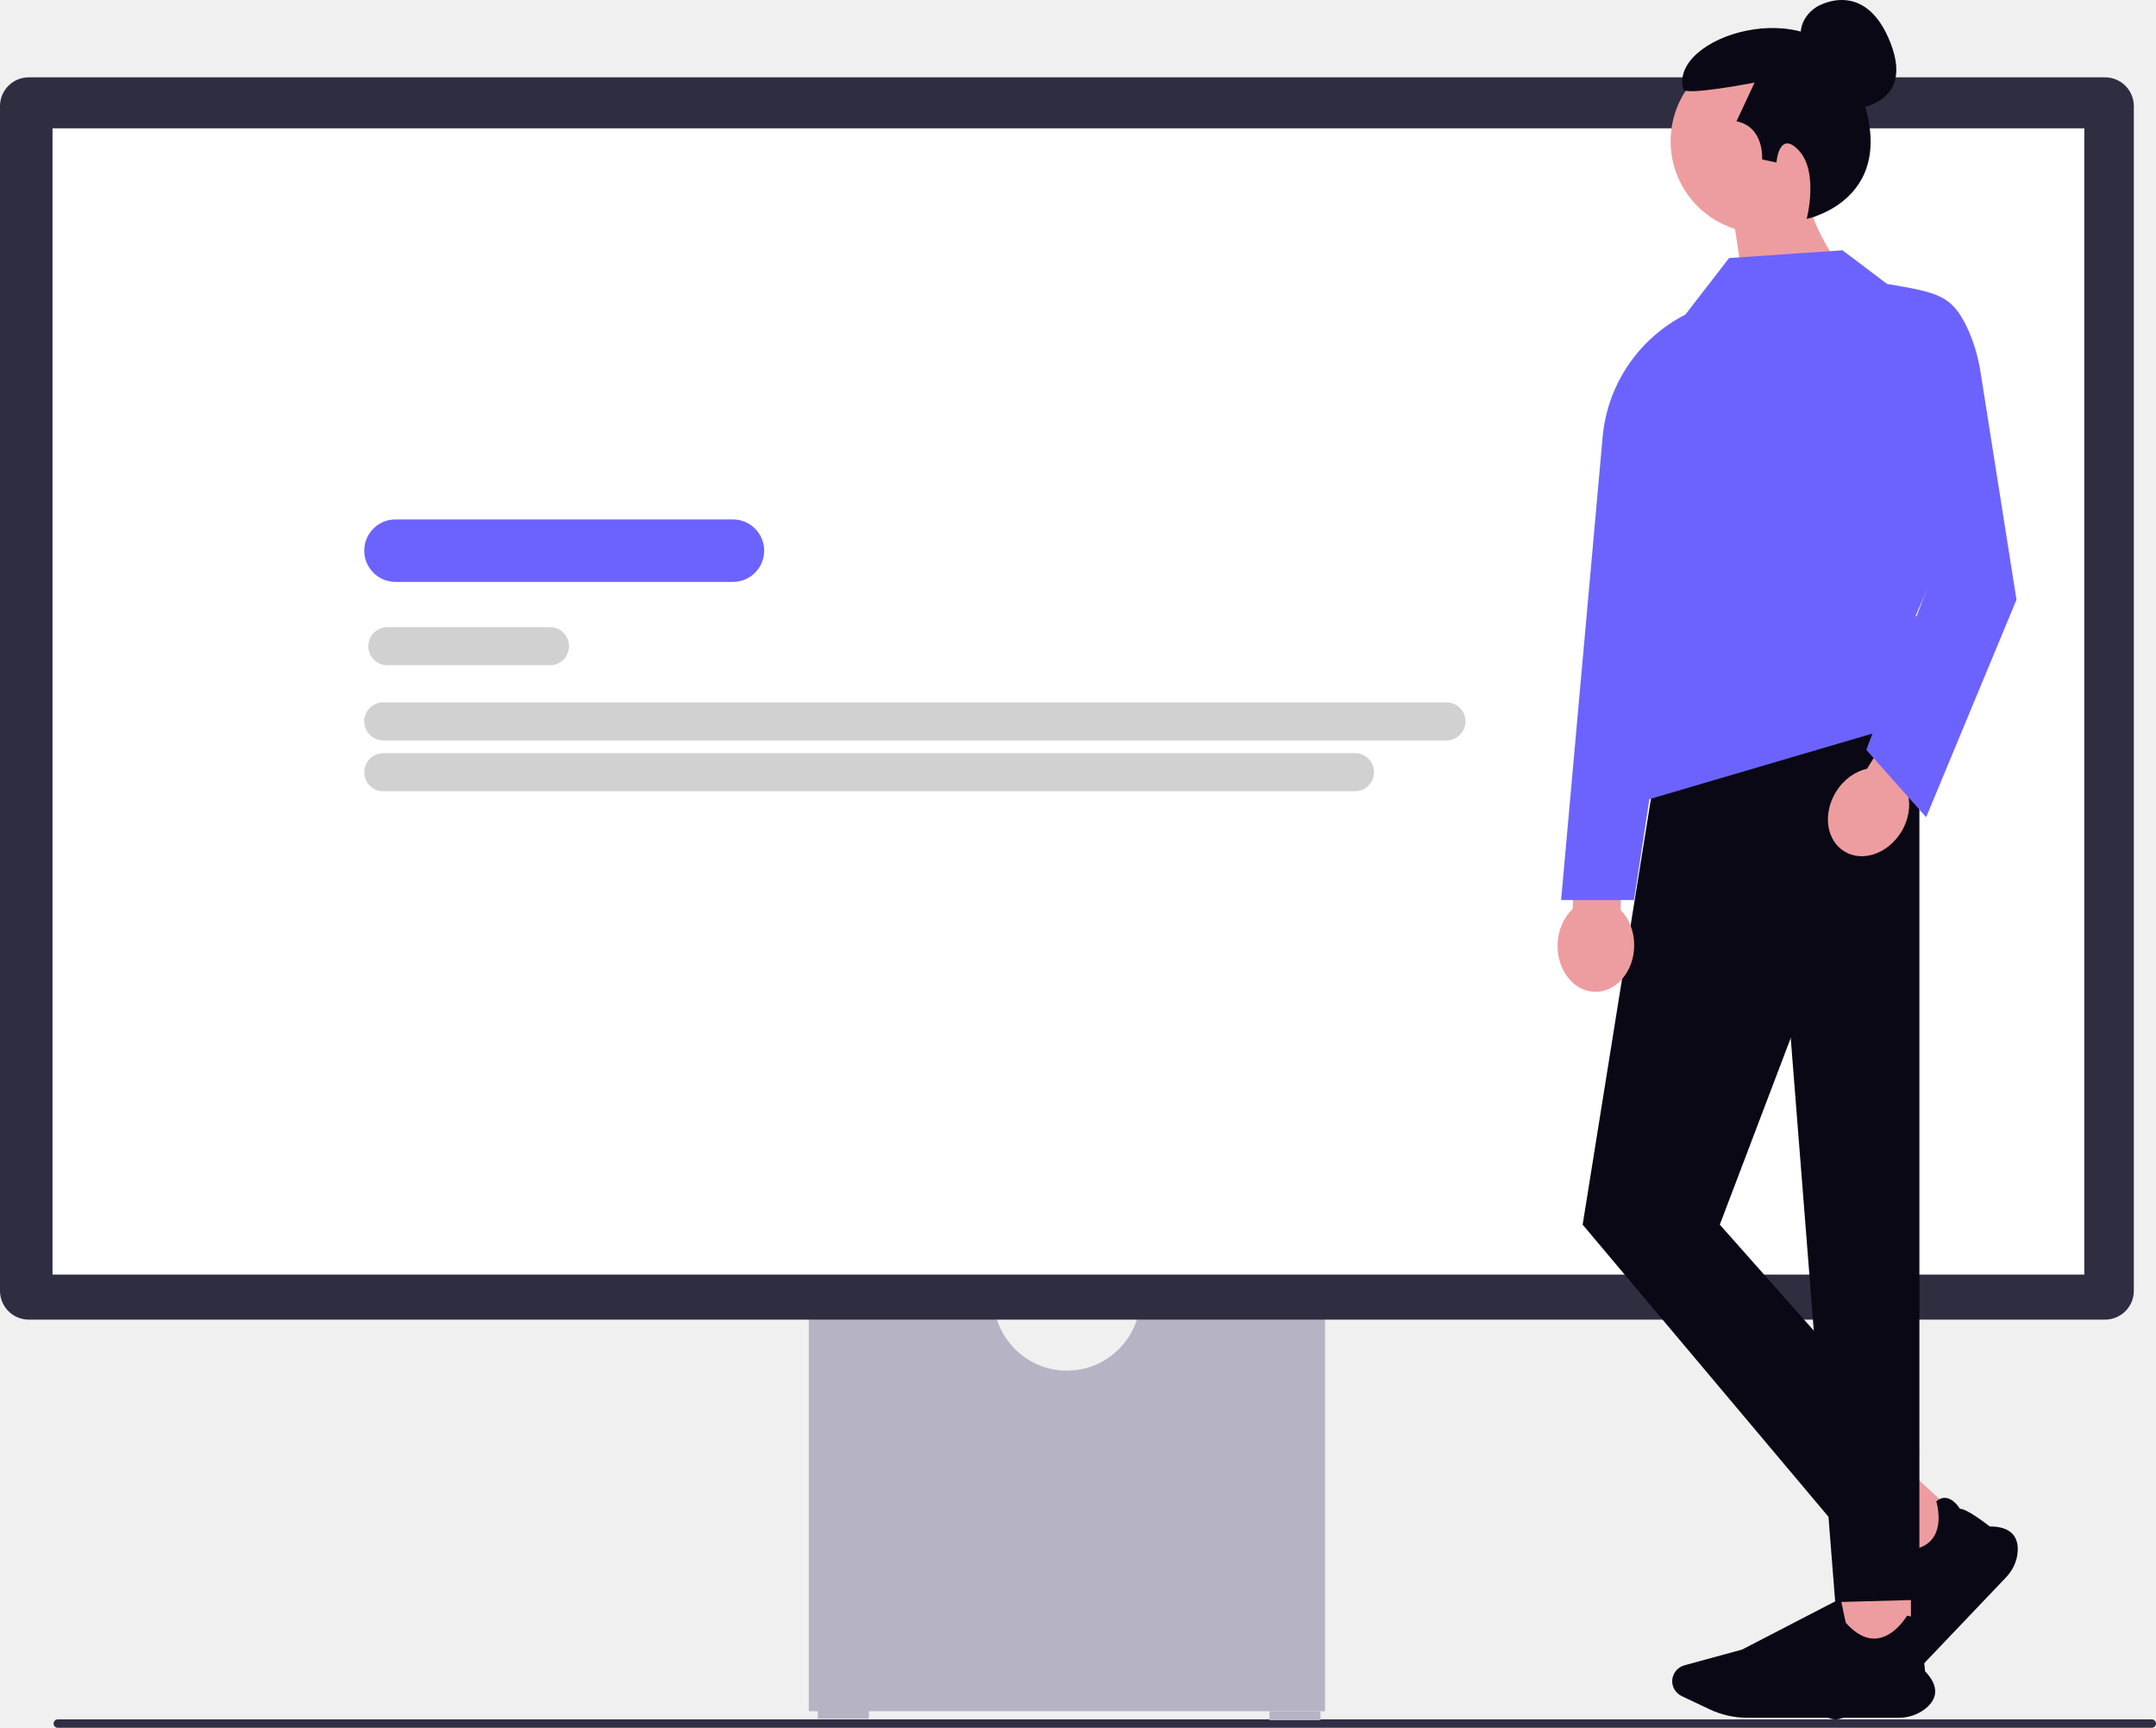
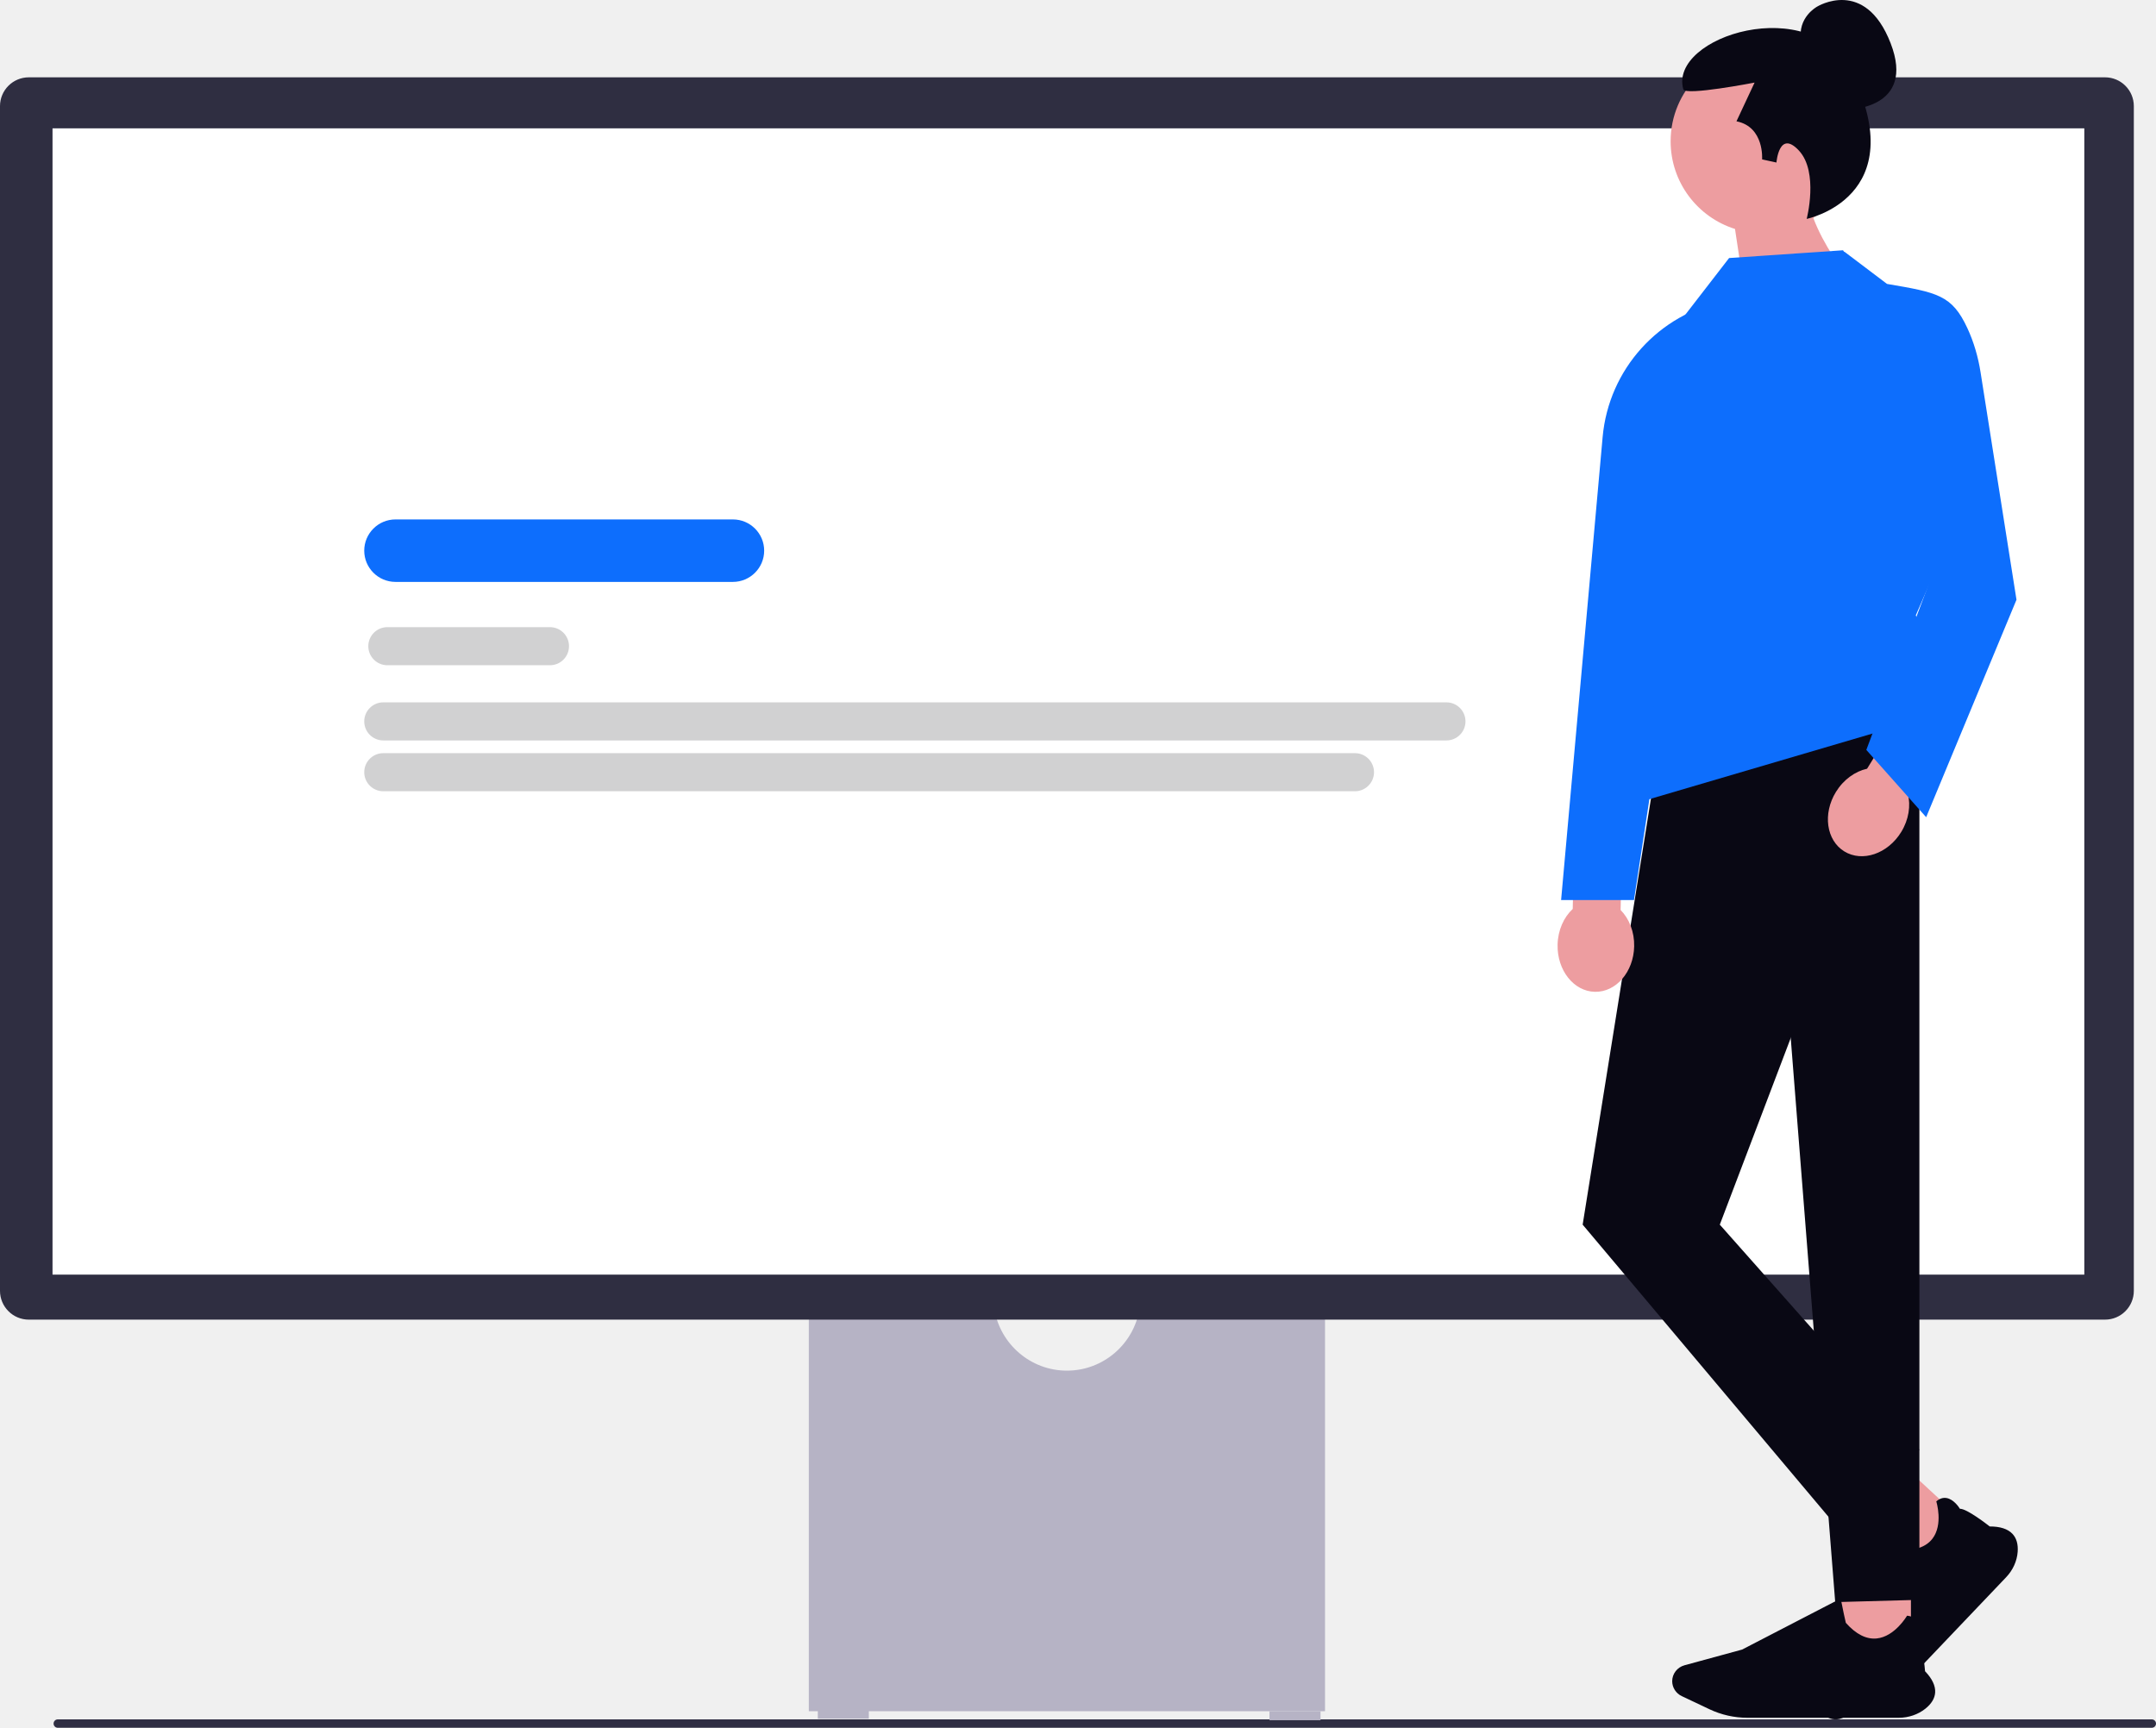
<svg xmlns="http://www.w3.org/2000/svg" width="610.82" height="489.571" viewBox="0 0 610.82 489.571">
  <path d="m15.18,488.381c0,.66.53,1.19,1.19,1.19h593.26c.66,0,1.19-.53,1.19-1.19s-.53-1.19-1.19-1.19H16.37c-.66,0-1.19.53-1.19,1.19Z" fill="#2f2e43" stroke-width="0" />
  <path d="m322.818,370.945c-1.629,9.874-10.221,17.43-20.549,17.43s-18.92-7.556-20.549-17.43h-52.573v113.935h146.245v-113.935h-52.573l0-0Z" fill="#b6b3c5" stroke-width="0" />
  <rect x="231.697" y="484.455" width="14.454" height="2.551" fill="#b6b3c5" stroke-width="0" />
  <rect x="359.662" y="484.881" width="14.454" height="2.551" fill="#b6b3c5" stroke-width="0" />
  <path d="m596.385,373.921H8.153c-4.496,0-8.153-3.658-8.153-8.153V30.064c0-4.495,3.657-8.153,8.153-8.153h588.232c4.496,0,8.153,3.658,8.153,8.153v335.703c0,4.495-3.658,8.153-8.153,8.153v-0Z" fill="#2f2e41" stroke-width="0" />
  <rect x="14.88" y="36.366" width="575.629" height="324.801" fill="#fff" stroke-width="0" />
  <path d="m522.121,161.103h-31.409c-2.729,0-4.95-2.22-4.95-4.95s2.22-4.95,4.95-4.95h31.409c2.729,0,4.95,2.22,4.95,4.95s-2.22,4.95-4.95,4.95Z" fill="#d1d1d2" stroke-width="0" />
  <path d="m558.242,161.103h-14.658c-2.729,0-4.95-2.22-4.95-4.95s2.22-4.95,4.95-4.95h14.658c2.729,0,4.95,2.22,4.95,4.95s-2.22,4.95-4.95,4.95Z" fill="#d1d1d2" stroke-width="0" />
-   <path d="m207.647,164.883h-95.604c-4.88,0-8.851-3.971-8.851-8.851s3.97-8.851,8.851-8.851h95.604c4.881,0,8.851,3.971,8.851,8.851s-3.97,8.851-8.851,8.851Z" fill="#6c63ff" stroke-width="0" />
+   <path d="m207.647,164.883h-95.604c-4.88,0-8.851-3.971-8.851-8.851s3.97-8.851,8.851-8.851h95.604c4.881,0,8.851,3.971,8.851,8.851s-3.97,8.851-8.851,8.851Z" fill="#0d6efd" stroke-width="0" />
  <path d="m155.813,188.496h-46.074c-2.975,0-5.395-2.42-5.395-5.395,0-2.975,2.42-5.396,5.395-5.396h46.074c2.975,0,5.395,2.42,5.395,5.396,0,2.975-2.42,5.395-5.395,5.395Z" fill="#d1d1d2" stroke-width="0" />
  <path d="m409.797,209.805H108.587c-2.975,0-5.395-2.42-5.395-5.396s2.42-5.396,5.395-5.396h301.209c2.975,0,5.395,2.42,5.395,5.396s-2.42,5.396-5.395,5.396Z" fill="#d1d1d2" stroke-width="0" />
  <path d="m383.88,224.203H108.587c-2.975,0-5.395-2.42-5.395-5.396,0-2.975,2.42-5.395,5.395-5.395h275.293c2.975,0,5.395,2.42,5.395,5.395,0,2.975-2.42,5.396-5.395,5.396Z" fill="#d1d1d2" stroke-width="0" />
  <polygon points="557.342 432.037 543.525 446.546 528.799 432.933 542.616 418.424 557.342 432.037" fill="#ed9da0" stroke-width="0" />
  <path d="m568.378,446.897l-29.37,30.839c-2.51,2.636-5.646,4.718-9.067,6.022l-8.188,3.121c-1.693.645-3.642.272-4.966-.952-1.552-1.435-1.945-3.734-.956-5.591l7.876-14.774,8.405-29.962.091.056c2.286,1.408,5.754,3.521,6.001,3.61,4.352.154,7.468-.94,9.261-3.253,3.128-4.033,1.144-10.471,1.123-10.536l-.016-.049.04-.034c.912-.779,1.872-1.09,2.855-.926,2.086.349,3.578,2.691,3.796,3.052,1.957-.082,7.967,4.624,8.45,5.006,2.95-.008,5.113.692,6.428,2.08,1.15,1.213,1.65,2.936,1.488,5.119-.195,2.627-1.351,5.174-3.253,7.172l0-0Z" fill="#090814" stroke-width="0" />
  <rect x="521.198" y="448.741" width="20.193" height="19.895" fill="#ed9da0" stroke-width="0" />
  <path d="m537.944,486.733h-42.923c-3.669,0-7.355-.828-10.662-2.394l-7.913-3.748c-1.636-.775-2.693-2.431-2.693-4.22,0-2.097,1.433-3.953,3.485-4.512l16.325-4.451,27.928-14.463.021.104c.522,2.606,1.332,6.543,1.434,6.782,2.864,3.233,5.806,4.722,8.745,4.429,5.126-.512,8.533-6.343,8.567-6.402l.026-.045.052.005c1.2.122,2.088.599,2.639,1.418,1.169,1.737.456,4.412.339,4.816,1.4,1.35,2.029,8.888,2.077,9.497,2.025,2.114,2.987,4.147,2.859,6.042-.111,1.656-1.044,3.195-2.771,4.572-2.078,1.657-4.754,2.57-7.535,2.57Z" fill="#090814" stroke-width="0" />
  <polygon points="543.788 198.181 472.235 198.216 448.384 347.007 519.937 432.051 543.788 410.79 487.241 347.007 543.788 198.181" fill="#090814" stroke-width="0" />
  <polygon points="501.496 220.115 543.788 198.181 543.788 453.312 519.937 453.967 501.496 220.115" fill="#090814" stroke-width="0" />
  <path d="m459.133,257.848l.504-23.225-13.56-.294-.504,23.225c-2.53,2.349-4.2,5.998-4.29,10.135-.157,7.24,4.573,13.214,10.564,13.344s10.976-5.633,11.133-12.873c.09-4.138-1.421-7.856-3.846-10.312v-0Z" fill="#ed9da0" stroke-width="0" />
  <path d="m523.436,31.03s19.465-.042,12.194-18.798-20.812-10.358-20.812-10.358c0,0-5.705,3.014-4.529,9.737" fill="#090814" stroke-width="0" />
  <path d="m525.384,40.027c0-14.38-11.657-26.038-26.038-26.038s-26.038,11.657-26.038,26.038c0,11.662,7.668,21.533,18.237,24.847l5.034,33.266,25.66-21.384s-5.544-7.061-8.516-15.022c7.026-4.663,11.661-12.642,11.661-21.707Z" fill="#ed9da0" stroke-width="0" />
  <path d="m511.856,62.022s3.458-13.257-2.196-19.352c-5.641-6.082-6.37,3.381-6.37,3.381l-4.07-.885s.708-9.202-7.256-10.795l5.132-10.972s-19.648,3.815-20.19,1.912c-4.261-14.974,36.39-27.765,47.62-4.92,17.466,35.53-12.671,41.632-12.671,41.632h-0Z" fill="#090814" stroke-width="0" />
-   <path d="m488.858,85.218h-0c-18.903,3.694-33.092,19.433-34.813,38.617l-11.766,131.195h20.648l25.931-169.812v-0Z" fill="#6c63ff" stroke-width="0" />
-   <polyline points="469.334 189.746 466.119 226.789 553.408 201.116 542.772 174.342 562.578 128.863 522.148 70.914 489.873 73.115 477.403 89.253" fill="#6c63ff" stroke-width="0" />
+   <path d="m488.858,85.218h-0c-18.903,3.694-33.092,19.433-34.813,38.617l-11.766,131.195h20.648l25.931-169.812v-0Z" fill="#0d6efd" stroke-width="0" />
+   <polyline points="469.334 189.746 466.119 226.789 553.408 201.116 542.772 174.342 562.578 128.863 522.148 70.914 489.873 73.115 477.403 89.253" fill="#0d6efd" stroke-width="0" />
  <path d="m540.519,224.925l12.175-19.784-11.552-7.109-12.175,19.784c-3.37.748-6.656,3.052-8.825,6.577-3.795,6.167-2.734,13.712,2.37,16.853,5.104,3.141,12.318.687,16.113-5.48,2.169-3.525,2.745-7.496,1.894-10.842h0Z" fill="#ed9da0" stroke-width="0" />
-   <path d="m515.547,71.648l7.038-.292,12.033,9.094c14.259,2.432,18.394,3.113,22.763,12.532,1.836,3.958,3.053,8.174,3.733,12.483l10.18,64.475-25.588,61.616-16.956-19.072,18.126-48.173-3.011-11.523" fill="#6c63ff" stroke-width="0" />
+   <path d="m515.547,71.648l7.038-.292,12.033,9.094c14.259,2.432,18.394,3.113,22.763,12.532,1.836,3.958,3.053,8.174,3.733,12.483l10.18,64.475-25.588,61.616-16.956-19.072,18.126-48.173-3.011-11.523" fill="#0d6efd" stroke-width="0" />
</svg>
